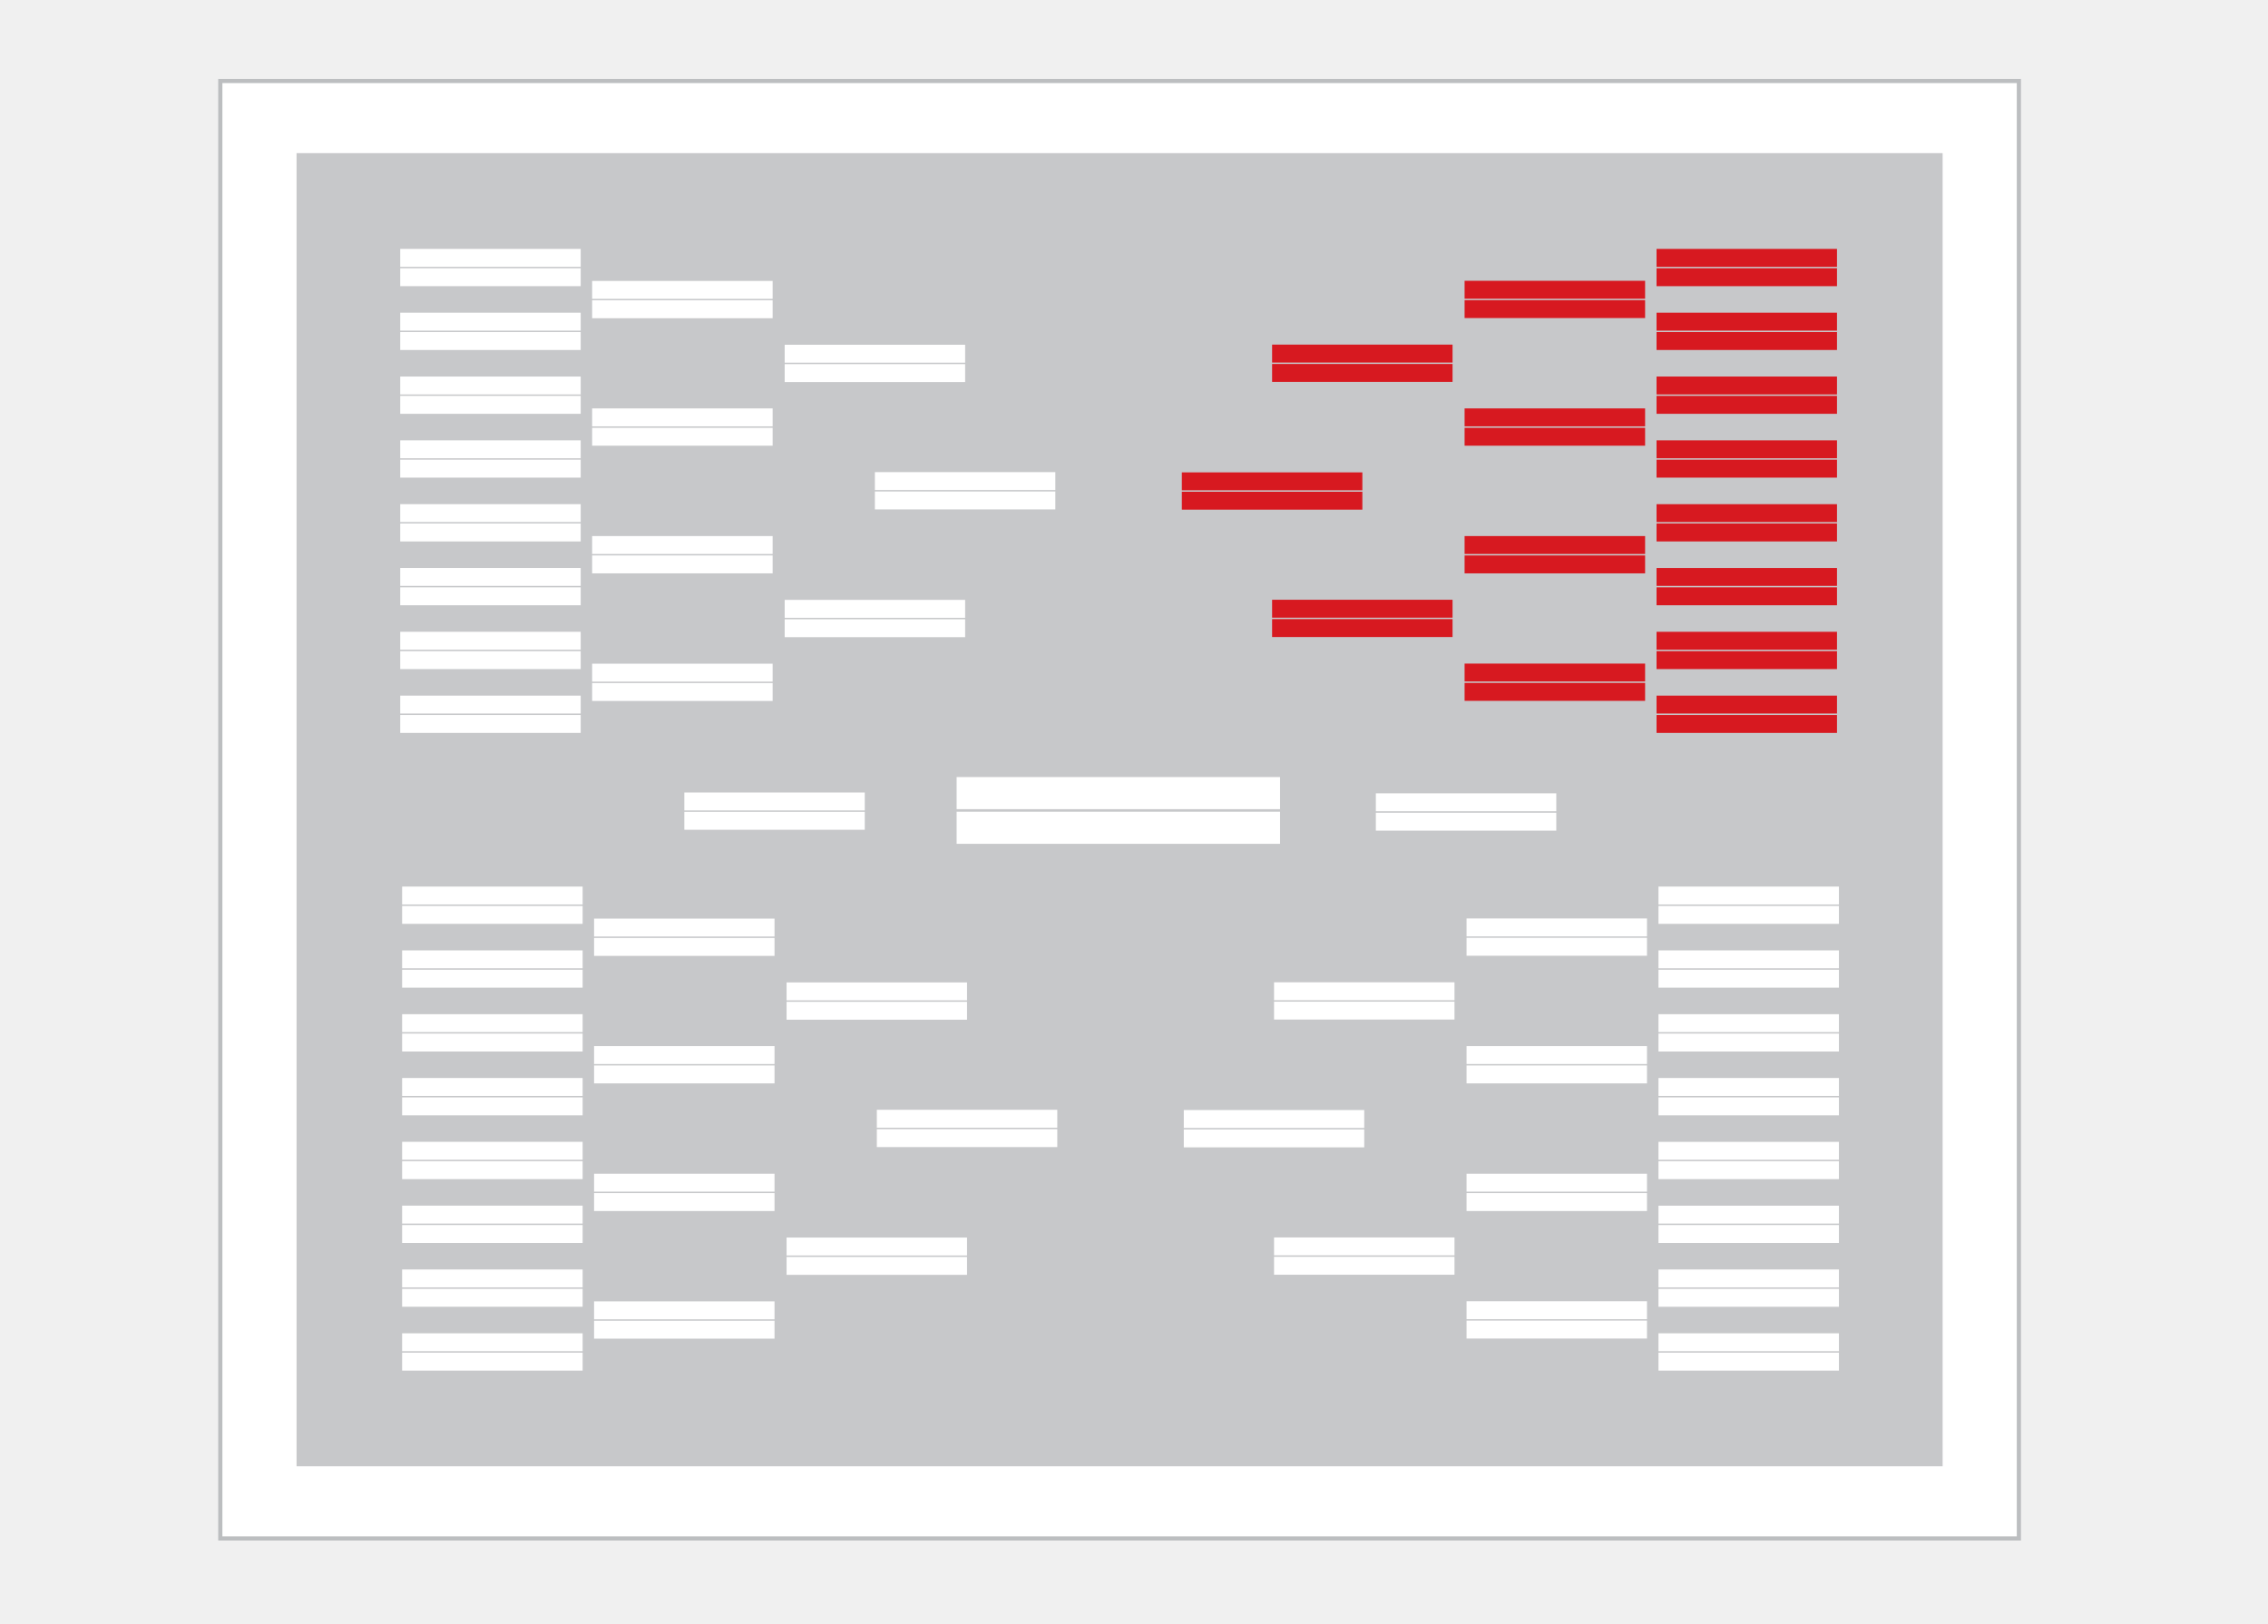
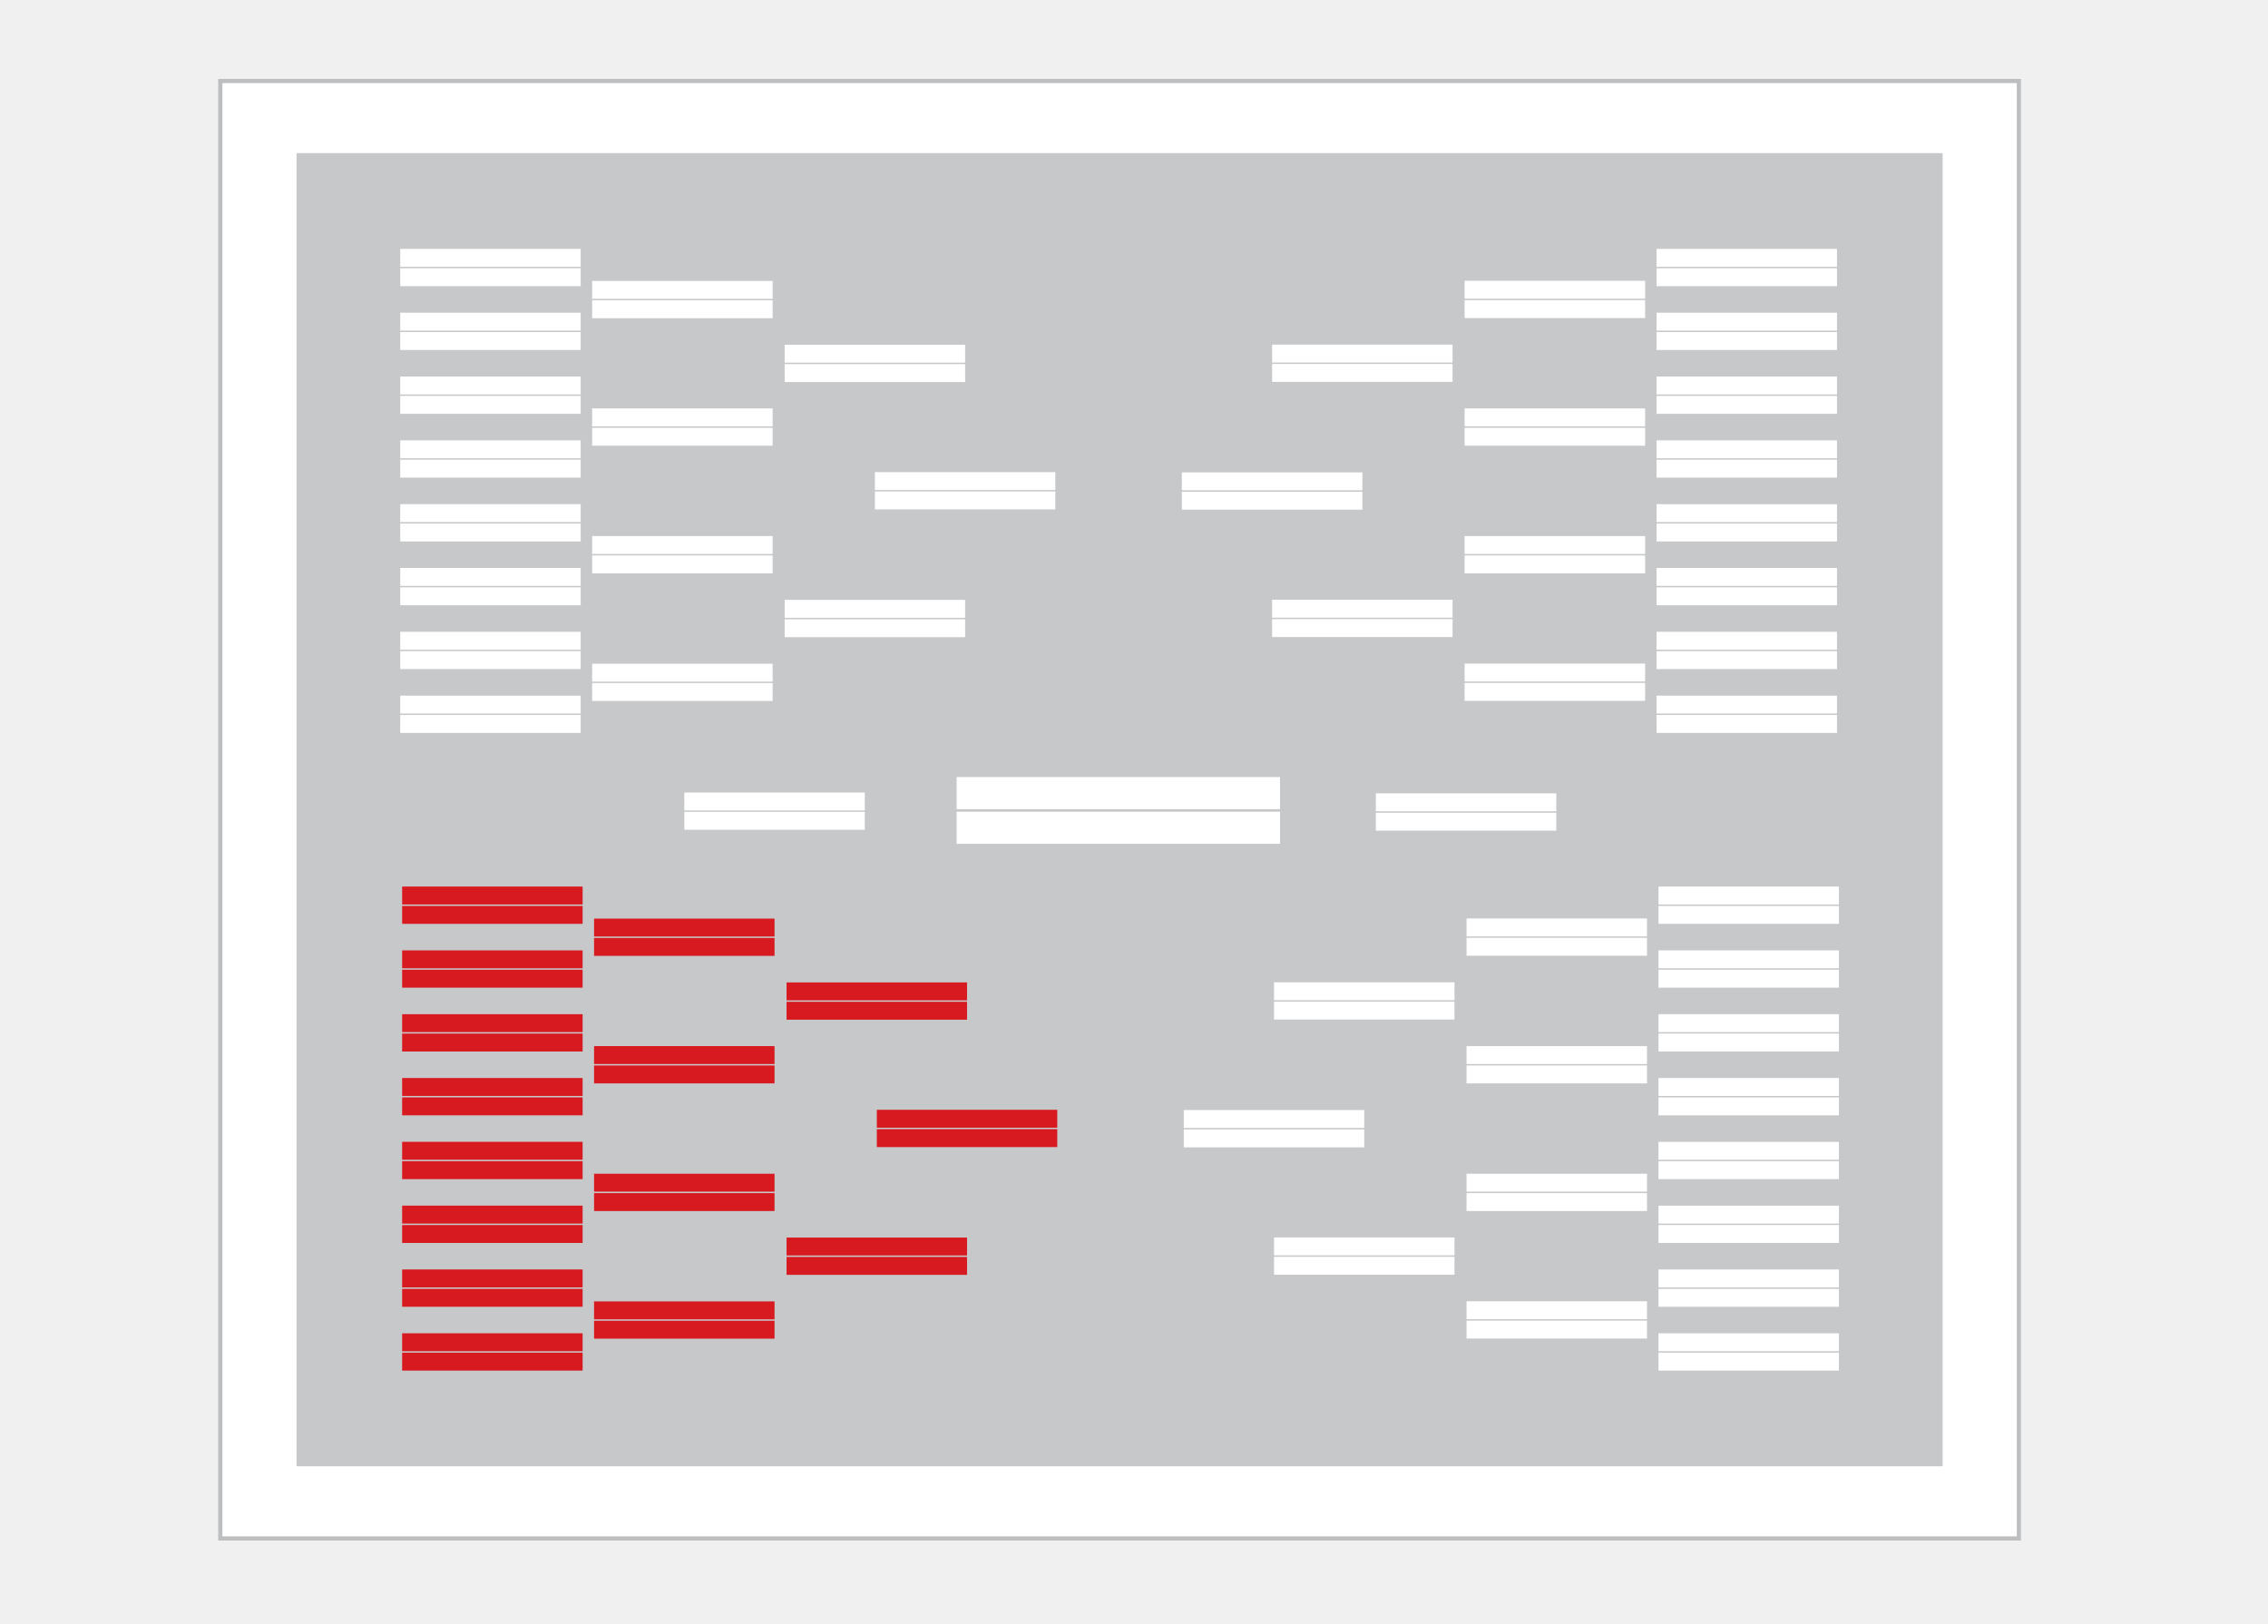
<svg xmlns="http://www.w3.org/2000/svg" version="1.1" x="0px" y="0px" width="271.312px" height="194.234px" viewBox="0 0 271.312 194.234" enable-background="new 0 0 271.312 194.234" xml:space="preserve">
  <g id="Layer_9">
</g>
  <g id="Bracket">
</g>
  <g id="Nav">
    <rect x="26.354" y="9.688" fill="#FFFFFF" stroke="#BCBEC0" stroke-width="0.5" stroke-miterlimit="10" width="215.157" height="174.337" />
    <rect x="35.476" y="18.318" fill="#C7C8CA" width="196.913" height="157.076" />
    <g>
      <g>
        <rect x="47.88" y="29.773" fill="#FFFFFF" width="21.586" height="2.143" />
        <rect x="47.88" y="32.085" fill="#FFFFFF" width="21.586" height="2.146" />
      </g>
      <g>
        <rect x="47.88" y="37.406" fill="#FFFFFF" width="21.586" height="2.144" />
        <rect x="47.88" y="39.719" fill="#FFFFFF" width="21.586" height="2.146" />
      </g>
      <g>
        <rect x="47.88" y="45.041" fill="#FFFFFF" width="21.586" height="2.143" />
        <rect x="47.88" y="47.353" fill="#FFFFFF" width="21.586" height="2.146" />
      </g>
      <g>
        <rect x="47.88" y="52.675" fill="#FFFFFF" width="21.586" height="2.143" />
        <rect x="47.88" y="54.986" fill="#FFFFFF" width="21.586" height="2.146" />
      </g>
      <g>
        <rect x="47.88" y="60.305" fill="#FFFFFF" width="21.586" height="2.143" />
        <rect x="47.88" y="62.621" fill="#FFFFFF" width="21.586" height="2.146" />
      </g>
      <g>
        <rect x="47.88" y="67.939" fill="#FFFFFF" width="21.586" height="2.143" />
        <rect x="47.88" y="70.254" fill="#FFFFFF" width="21.586" height="2.146" />
      </g>
      <g>
        <rect x="47.88" y="75.573" fill="#FFFFFF" width="21.586" height="2.143" />
        <rect x="47.88" y="77.889" fill="#FFFFFF" width="21.586" height="2.146" />
      </g>
      <g>
        <rect x="47.88" y="83.21" fill="#FFFFFF" width="21.586" height="2.14" />
        <rect x="47.88" y="85.522" fill="#FFFFFF" width="21.586" height="2.146" />
      </g>
      <g>
        <rect x="70.835" y="33.606" fill="#FFFFFF" width="21.593" height="2.143" />
        <rect x="70.835" y="35.918" fill="#FFFFFF" width="21.593" height="2.146" />
      </g>
      <g>
        <rect x="70.835" y="48.854" fill="#FFFFFF" width="21.593" height="2.146" />
        <rect x="70.835" y="51.173" fill="#FFFFFF" width="21.593" height="2.14" />
      </g>
      <g>
        <rect x="70.835" y="64.122" fill="#FFFFFF" width="21.593" height="2.146" />
        <rect x="70.835" y="66.441" fill="#FFFFFF" width="21.593" height="2.143" />
      </g>
      <g>
        <rect x="70.835" y="79.39" fill="#FFFFFF" width="21.593" height="2.146" />
        <rect x="70.835" y="81.705" fill="#FFFFFF" width="21.593" height="2.143" />
      </g>
      <g>
        <rect x="93.869" y="41.24" fill="#FFFFFF" width="21.587" height="2.143" />
        <rect x="93.869" y="43.553" fill="#FFFFFF" width="21.587" height="2.146" />
      </g>
      <g>
        <rect x="93.869" y="71.756" fill="#FFFFFF" width="21.587" height="2.146" />
        <rect x="93.869" y="74.074" fill="#FFFFFF" width="21.587" height="2.143" />
      </g>
      <g>
        <rect x="104.659" y="56.475" fill="#FFFFFF" width="21.586" height="2.143" />
        <rect x="104.659" y="58.787" fill="#FFFFFF" width="21.586" height="2.146" />
      </g>
    </g>
    <g>
      <g>
        <g>
-           <rect x="198.166" y="85.522" fill="#D71920" width="21.586" height="2.146" />
-           <rect x="198.166" y="83.21" fill="#D71920" width="21.586" height="2.14" />
-         </g>
-         <g>
-           <rect x="198.166" y="77.889" fill="#D71920" width="21.586" height="2.146" />
-           <rect x="198.166" y="75.573" fill="#D71920" width="21.586" height="2.143" />
-         </g>
-         <g>
-           <rect x="198.166" y="70.254" fill="#D71920" width="21.586" height="2.146" />
-           <rect x="198.166" y="67.942" fill="#D71920" width="21.586" height="2.14" />
-         </g>
-         <g>
-           <rect x="198.166" y="62.621" fill="#D71920" width="21.586" height="2.146" />
-           <rect x="198.166" y="60.309" fill="#D71920" width="21.586" height="2.143" />
-         </g>
-         <g>
-           <rect x="198.166" y="54.986" fill="#D71920" width="21.586" height="2.146" />
-           <rect x="198.166" y="52.675" fill="#D71920" width="21.586" height="2.143" />
-         </g>
-         <g>
-           <rect x="198.166" y="47.353" fill="#D71920" width="21.586" height="2.146" />
-           <rect x="198.166" y="45.041" fill="#D71920" width="21.586" height="2.143" />
-         </g>
-         <g>
-           <rect x="198.166" y="39.719" fill="#D71920" width="21.586" height="2.146" />
-           <rect x="198.166" y="37.406" fill="#D71920" width="21.586" height="2.144" />
-         </g>
-         <g>
-           <rect x="198.166" y="32.085" fill="#D71920" width="21.586" height="2.146" />
-           <rect x="198.166" y="29.773" fill="#D71920" width="21.586" height="2.143" />
-         </g>
-         <g>
-           <rect x="175.204" y="81.688" fill="#D71920" width="21.594" height="2.146" />
-           <rect x="175.204" y="79.377" fill="#D71920" width="21.594" height="2.139" />
-         </g>
-         <g>
-           <rect x="175.204" y="66.441" fill="#D71920" width="21.594" height="2.143" />
-           <rect x="175.204" y="64.122" fill="#D71920" width="21.594" height="2.146" />
-         </g>
-         <g>
-           <rect x="175.204" y="51.173" fill="#D71920" width="21.594" height="2.14" />
-           <rect x="175.204" y="48.854" fill="#D71920" width="21.594" height="2.146" />
-         </g>
-         <g>
-           <rect x="175.204" y="35.902" fill="#D71920" width="21.594" height="2.143" />
-           <rect x="175.204" y="33.587" fill="#D71920" width="21.594" height="2.146" />
-         </g>
-         <g>
-           <rect x="152.177" y="74.055" fill="#D71920" width="21.586" height="2.146" />
-           <rect x="152.177" y="71.742" fill="#D71920" width="21.586" height="2.143" />
-         </g>
-         <g>
-           <rect x="152.177" y="43.536" fill="#D71920" width="21.586" height="2.143" />
-           <rect x="152.177" y="41.221" fill="#D71920" width="21.586" height="2.146" />
-         </g>
-       </g>
-       <g>
-         <rect x="141.38" y="58.82" fill="#D71920" width="21.594" height="2.143" />
-         <rect x="141.38" y="56.505" fill="#D71920" width="21.594" height="2.143" />
-       </g>
-     </g>
-     <g>
-       <g>
-         <rect x="48.106" y="106.049" fill="#FFFFFF" width="21.592" height="2.143" />
-         <rect x="48.106" y="108.364" fill="#FFFFFF" width="21.592" height="2.143" />
-       </g>
-       <g>
-         <rect x="48.106" y="113.683" fill="#FFFFFF" width="21.592" height="2.143" />
-         <rect x="48.106" y="115.998" fill="#FFFFFF" width="21.592" height="2.143" />
-       </g>
-       <g>
-         <rect x="48.106" y="121.316" fill="#FFFFFF" width="21.592" height="2.143" />
-         <rect x="48.106" y="123.632" fill="#FFFFFF" width="21.592" height="2.146" />
-       </g>
-       <g>
-         <rect x="48.106" y="128.95" fill="#FFFFFF" width="21.592" height="2.143" />
-         <rect x="48.106" y="131.266" fill="#FFFFFF" width="21.592" height="2.146" />
-       </g>
-       <g>
-         <rect x="48.106" y="136.581" fill="#FFFFFF" width="21.592" height="2.146" />
-         <rect x="48.106" y="138.899" fill="#FFFFFF" width="21.592" height="2.146" />
-       </g>
-       <g>
-         <rect x="48.106" y="144.215" fill="#FFFFFF" width="21.592" height="2.146" />
-         <rect x="48.106" y="146.533" fill="#FFFFFF" width="21.592" height="2.146" />
-       </g>
-       <g>
-         <rect x="48.106" y="151.852" fill="#FFFFFF" width="21.592" height="2.143" />
-         <rect x="48.106" y="154.168" fill="#FFFFFF" width="21.592" height="2.143" />
-       </g>
-       <g>
-         <rect x="48.106" y="159.486" fill="#FFFFFF" width="21.592" height="2.143" />
-         <rect x="48.106" y="161.801" fill="#FFFFFF" width="21.592" height="2.146" />
-       </g>
-       <g>
-         <rect x="71.067" y="109.883" fill="#FFFFFF" width="21.586" height="2.143" />
-         <rect x="71.067" y="112.197" fill="#FFFFFF" width="21.586" height="2.143" />
-       </g>
-       <g>
-         <rect x="71.067" y="125.133" fill="#FFFFFF" width="21.586" height="2.146" />
-         <rect x="71.067" y="127.449" fill="#FFFFFF" width="21.586" height="2.143" />
-       </g>
-       <g>
-         <rect x="71.067" y="140.401" fill="#FFFFFF" width="21.586" height="2.143" />
-         <rect x="71.067" y="142.717" fill="#FFFFFF" width="21.586" height="2.143" />
-       </g>
-       <g>
-         <rect x="71.067" y="155.669" fill="#FFFFFF" width="21.586" height="2.146" />
-         <rect x="71.067" y="157.984" fill="#FFFFFF" width="21.586" height="2.143" />
-       </g>
-       <g>
-         <rect x="94.095" y="117.516" fill="#FFFFFF" width="21.587" height="2.143" />
-         <rect x="94.095" y="119.832" fill="#FFFFFF" width="21.587" height="2.143" />
-       </g>
-       <g>
-         <rect x="94.095" y="148.035" fill="#FFFFFF" width="21.587" height="2.143" />
-         <rect x="94.095" y="150.351" fill="#FFFFFF" width="21.587" height="2.143" />
-       </g>
-       <g>
-         <rect x="104.892" y="132.751" fill="#FFFFFF" width="21.586" height="2.143" />
-         <rect x="104.892" y="135.066" fill="#FFFFFF" width="21.586" height="2.146" />
+           <rect x="198.166" y="85.522" fill="#FFFFFF" width="21.586" height="2.146" />
+           <rect x="198.166" y="83.21" fill="#FFFFFF" width="21.586" height="2.14" />
+         </g>
+         <g>
+           <rect x="198.166" y="77.889" fill="#FFFFFF" width="21.586" height="2.146" />
+           <rect x="198.166" y="75.573" fill="#FFFFFF" width="21.586" height="2.143" />
+         </g>
+         <g>
+           <rect x="198.166" y="70.254" fill="#FFFFFF" width="21.586" height="2.146" />
+           <rect x="198.166" y="67.942" fill="#FFFFFF" width="21.586" height="2.14" />
+         </g>
+         <g>
+           <rect x="198.166" y="62.621" fill="#FFFFFF" width="21.586" height="2.146" />
+           <rect x="198.166" y="60.309" fill="#FFFFFF" width="21.586" height="2.143" />
+         </g>
+         <g>
+           <rect x="198.166" y="54.986" fill="#FFFFFF" width="21.586" height="2.146" />
+           <rect x="198.166" y="52.675" fill="#FFFFFF" width="21.586" height="2.143" />
+         </g>
+         <g>
+           <rect x="198.166" y="47.353" fill="#FFFFFF" width="21.586" height="2.146" />
+           <rect x="198.166" y="45.041" fill="#FFFFFF" width="21.586" height="2.143" />
+         </g>
+         <g>
+           <rect x="198.166" y="39.719" fill="#FFFFFF" width="21.586" height="2.146" />
+           <rect x="198.166" y="37.406" fill="#FFFFFF" width="21.586" height="2.144" />
+         </g>
+         <g>
+           <rect x="198.166" y="32.085" fill="#FFFFFF" width="21.586" height="2.146" />
+           <rect x="198.166" y="29.773" fill="#FFFFFF" width="21.586" height="2.143" />
+         </g>
+         <g>
+           <rect x="175.204" y="81.688" fill="#FFFFFF" width="21.594" height="2.146" />
+           <rect x="175.204" y="79.377" fill="#FFFFFF" width="21.594" height="2.139" />
+         </g>
+         <g>
+           <rect x="175.204" y="66.441" fill="#FFFFFF" width="21.594" height="2.143" />
+           <rect x="175.204" y="64.122" fill="#FFFFFF" width="21.594" height="2.146" />
+         </g>
+         <g>
+           <rect x="175.204" y="51.173" fill="#FFFFFF" width="21.594" height="2.14" />
+           <rect x="175.204" y="48.854" fill="#FFFFFF" width="21.594" height="2.146" />
+         </g>
+         <g>
+           <rect x="175.204" y="35.902" fill="#FFFFFF" width="21.594" height="2.143" />
+           <rect x="175.204" y="33.587" fill="#FFFFFF" width="21.594" height="2.146" />
+         </g>
+         <g>
+           <rect x="152.177" y="74.055" fill="#FFFFFF" width="21.586" height="2.146" />
+           <rect x="152.177" y="71.742" fill="#FFFFFF" width="21.586" height="2.143" />
+         </g>
+         <g>
+           <rect x="152.177" y="43.536" fill="#FFFFFF" width="21.586" height="2.143" />
+           <rect x="152.177" y="41.221" fill="#FFFFFF" width="21.586" height="2.146" />
+         </g>
+       </g>
+       <g>
+         <rect x="141.38" y="58.82" fill="#FFFFFF" width="21.594" height="2.143" />
+         <rect x="141.38" y="56.505" fill="#FFFFFF" width="21.594" height="2.143" />
+       </g>
+     </g>
+     <g>
+       <g>
+         <rect x="48.106" y="106.049" fill="#D71920" width="21.592" height="2.143" />
+         <rect x="48.106" y="108.364" fill="#D71920" width="21.592" height="2.143" />
+       </g>
+       <g>
+         <rect x="48.106" y="113.683" fill="#D71920" width="21.592" height="2.143" />
+         <rect x="48.106" y="115.998" fill="#D71920" width="21.592" height="2.143" />
+       </g>
+       <g>
+         <rect x="48.106" y="121.316" fill="#D71920" width="21.592" height="2.143" />
+         <rect x="48.106" y="123.632" fill="#D71920" width="21.592" height="2.146" />
+       </g>
+       <g>
+         <rect x="48.106" y="128.95" fill="#D71920" width="21.592" height="2.143" />
+         <rect x="48.106" y="131.266" fill="#D71920" width="21.592" height="2.146" />
+       </g>
+       <g>
+         <rect x="48.106" y="136.581" fill="#D71920" width="21.592" height="2.146" />
+         <rect x="48.106" y="138.899" fill="#D71920" width="21.592" height="2.146" />
+       </g>
+       <g>
+         <rect x="48.106" y="144.215" fill="#D71920" width="21.592" height="2.146" />
+         <rect x="48.106" y="146.533" fill="#D71920" width="21.592" height="2.146" />
+       </g>
+       <g>
+         <rect x="48.106" y="151.852" fill="#D71920" width="21.592" height="2.143" />
+         <rect x="48.106" y="154.168" fill="#D71920" width="21.592" height="2.143" />
+       </g>
+       <g>
+         <rect x="48.106" y="159.486" fill="#D71920" width="21.592" height="2.143" />
+         <rect x="48.106" y="161.801" fill="#D71920" width="21.592" height="2.146" />
+       </g>
+       <g>
+         <rect x="71.067" y="109.883" fill="#D71920" width="21.586" height="2.143" />
+         <rect x="71.067" y="112.197" fill="#D71920" width="21.586" height="2.143" />
+       </g>
+       <g>
+         <rect x="71.067" y="125.133" fill="#D71920" width="21.586" height="2.146" />
+         <rect x="71.067" y="127.449" fill="#D71920" width="21.586" height="2.143" />
+       </g>
+       <g>
+         <rect x="71.067" y="140.401" fill="#D71920" width="21.586" height="2.143" />
+         <rect x="71.067" y="142.717" fill="#D71920" width="21.586" height="2.143" />
+       </g>
+       <g>
+         <rect x="71.067" y="155.669" fill="#D71920" width="21.586" height="2.146" />
+         <rect x="71.067" y="157.984" fill="#D71920" width="21.586" height="2.143" />
+       </g>
+       <g>
+         <rect x="94.095" y="117.516" fill="#D71920" width="21.587" height="2.143" />
+         <rect x="94.095" y="119.832" fill="#D71920" width="21.587" height="2.143" />
+       </g>
+       <g>
+         <rect x="94.095" y="148.035" fill="#D71920" width="21.587" height="2.143" />
+         <rect x="94.095" y="150.351" fill="#D71920" width="21.587" height="2.143" />
+       </g>
+       <g>
+         <rect x="104.892" y="132.751" fill="#D71920" width="21.586" height="2.143" />
+         <rect x="104.892" y="135.066" fill="#D71920" width="21.586" height="2.146" />
      </g>
    </g>
    <g>
      <g>
        <rect x="198.398" y="161.801" fill="#FFFFFF" width="21.586" height="2.146" />
        <rect x="198.398" y="159.486" fill="#FFFFFF" width="21.586" height="2.143" />
      </g>
      <g>
        <rect x="198.398" y="154.168" fill="#FFFFFF" width="21.586" height="2.146" />
        <rect x="198.398" y="151.852" fill="#FFFFFF" width="21.586" height="2.143" />
      </g>
      <g>
        <rect x="198.398" y="146.533" fill="#FFFFFF" width="21.586" height="2.146" />
        <rect x="198.398" y="144.222" fill="#FFFFFF" width="21.586" height="2.14" />
      </g>
      <g>
        <rect x="198.398" y="138.899" fill="#FFFFFF" width="21.586" height="2.146" />
        <rect x="198.398" y="136.588" fill="#FFFFFF" width="21.586" height="2.139" />
      </g>
      <g>
        <rect x="198.398" y="131.266" fill="#FFFFFF" width="21.586" height="2.146" />
        <rect x="198.398" y="128.95" fill="#FFFFFF" width="21.586" height="2.143" />
      </g>
      <g>
        <rect x="198.398" y="123.632" fill="#FFFFFF" width="21.586" height="2.146" />
        <rect x="198.398" y="121.316" fill="#FFFFFF" width="21.586" height="2.143" />
      </g>
      <g>
        <rect x="198.398" y="115.998" fill="#FFFFFF" width="21.586" height="2.143" />
        <rect x="198.398" y="113.683" fill="#FFFFFF" width="21.586" height="2.143" />
      </g>
      <g>
        <rect x="198.398" y="108.364" fill="#FFFFFF" width="21.586" height="2.143" />
        <rect x="198.398" y="106.049" fill="#FFFFFF" width="21.586" height="2.143" />
      </g>
      <g>
        <rect x="175.437" y="157.968" fill="#FFFFFF" width="21.586" height="2.146" />
        <rect x="175.437" y="155.652" fill="#FFFFFF" width="21.586" height="2.146" />
      </g>
      <g>
        <rect x="175.437" y="142.717" fill="#FFFFFF" width="21.586" height="2.143" />
        <rect x="175.437" y="140.401" fill="#FFFFFF" width="21.586" height="2.143" />
      </g>
      <g>
        <rect x="175.437" y="127.449" fill="#FFFFFF" width="21.586" height="2.143" />
        <rect x="175.437" y="125.133" fill="#FFFFFF" width="21.586" height="2.146" />
      </g>
      <g>
        <rect x="175.437" y="112.178" fill="#FFFFFF" width="21.586" height="2.146" />
        <rect x="175.437" y="109.865" fill="#FFFFFF" width="21.586" height="2.146" />
      </g>
      <g>
        <rect x="152.409" y="150.334" fill="#FFFFFF" width="21.586" height="2.146" />
        <rect x="152.409" y="148.021" fill="#FFFFFF" width="21.586" height="2.14" />
      </g>
      <g>
        <rect x="152.409" y="119.814" fill="#FFFFFF" width="21.586" height="2.143" />
        <rect x="152.409" y="117.5" fill="#FFFFFF" width="21.586" height="2.146" />
      </g>
      <g>
        <rect x="141.612" y="135.1" fill="#FFFFFF" width="21.586" height="2.143" />
        <rect x="141.612" y="132.78" fill="#FFFFFF" width="21.586" height="2.146" />
      </g>
    </g>
    <g>
      <rect x="164.587" y="97.216" fill="#FFFFFF" width="21.586" height="2.143" />
      <rect x="164.587" y="94.896" fill="#FFFFFF" width="21.586" height="2.146" />
    </g>
    <g>
      <rect x="81.864" y="97.109" fill="#FFFFFF" width="21.586" height="2.146" />
      <rect x="81.864" y="94.797" fill="#FFFFFF" width="21.586" height="2.146" />
    </g>
    <g>
      <rect x="114.438" y="97.096" fill="#FFFFFF" width="38.688" height="3.84" />
      <rect x="114.438" y="92.95" fill="#FFFFFF" width="38.688" height="3.84" />
    </g>
  </g>
  <g id="Round">
</g>
  <g id="Team_Info">
    <g id="Team_Name">
	</g>
    <g id="Score">
	</g>
    <g id="Seed">
	</g>
  </g>
  <g id="PopOut">
</g>
  <g id="Hover_x2F_Click">
</g>
  <g id="DesktopWeb">
    <g id="FIrst_Round" display="none">
	</g>
    <g id="Second_Round" display="none">
	</g>
    <g id="Regional_Semis" display="none">
	</g>
    <g id="Regional_FInals" display="none">
	</g>
    <g id="National_Semis" display="none">
	</g>
    <g id="National_Champ">
	</g>
  </g>
</svg>
